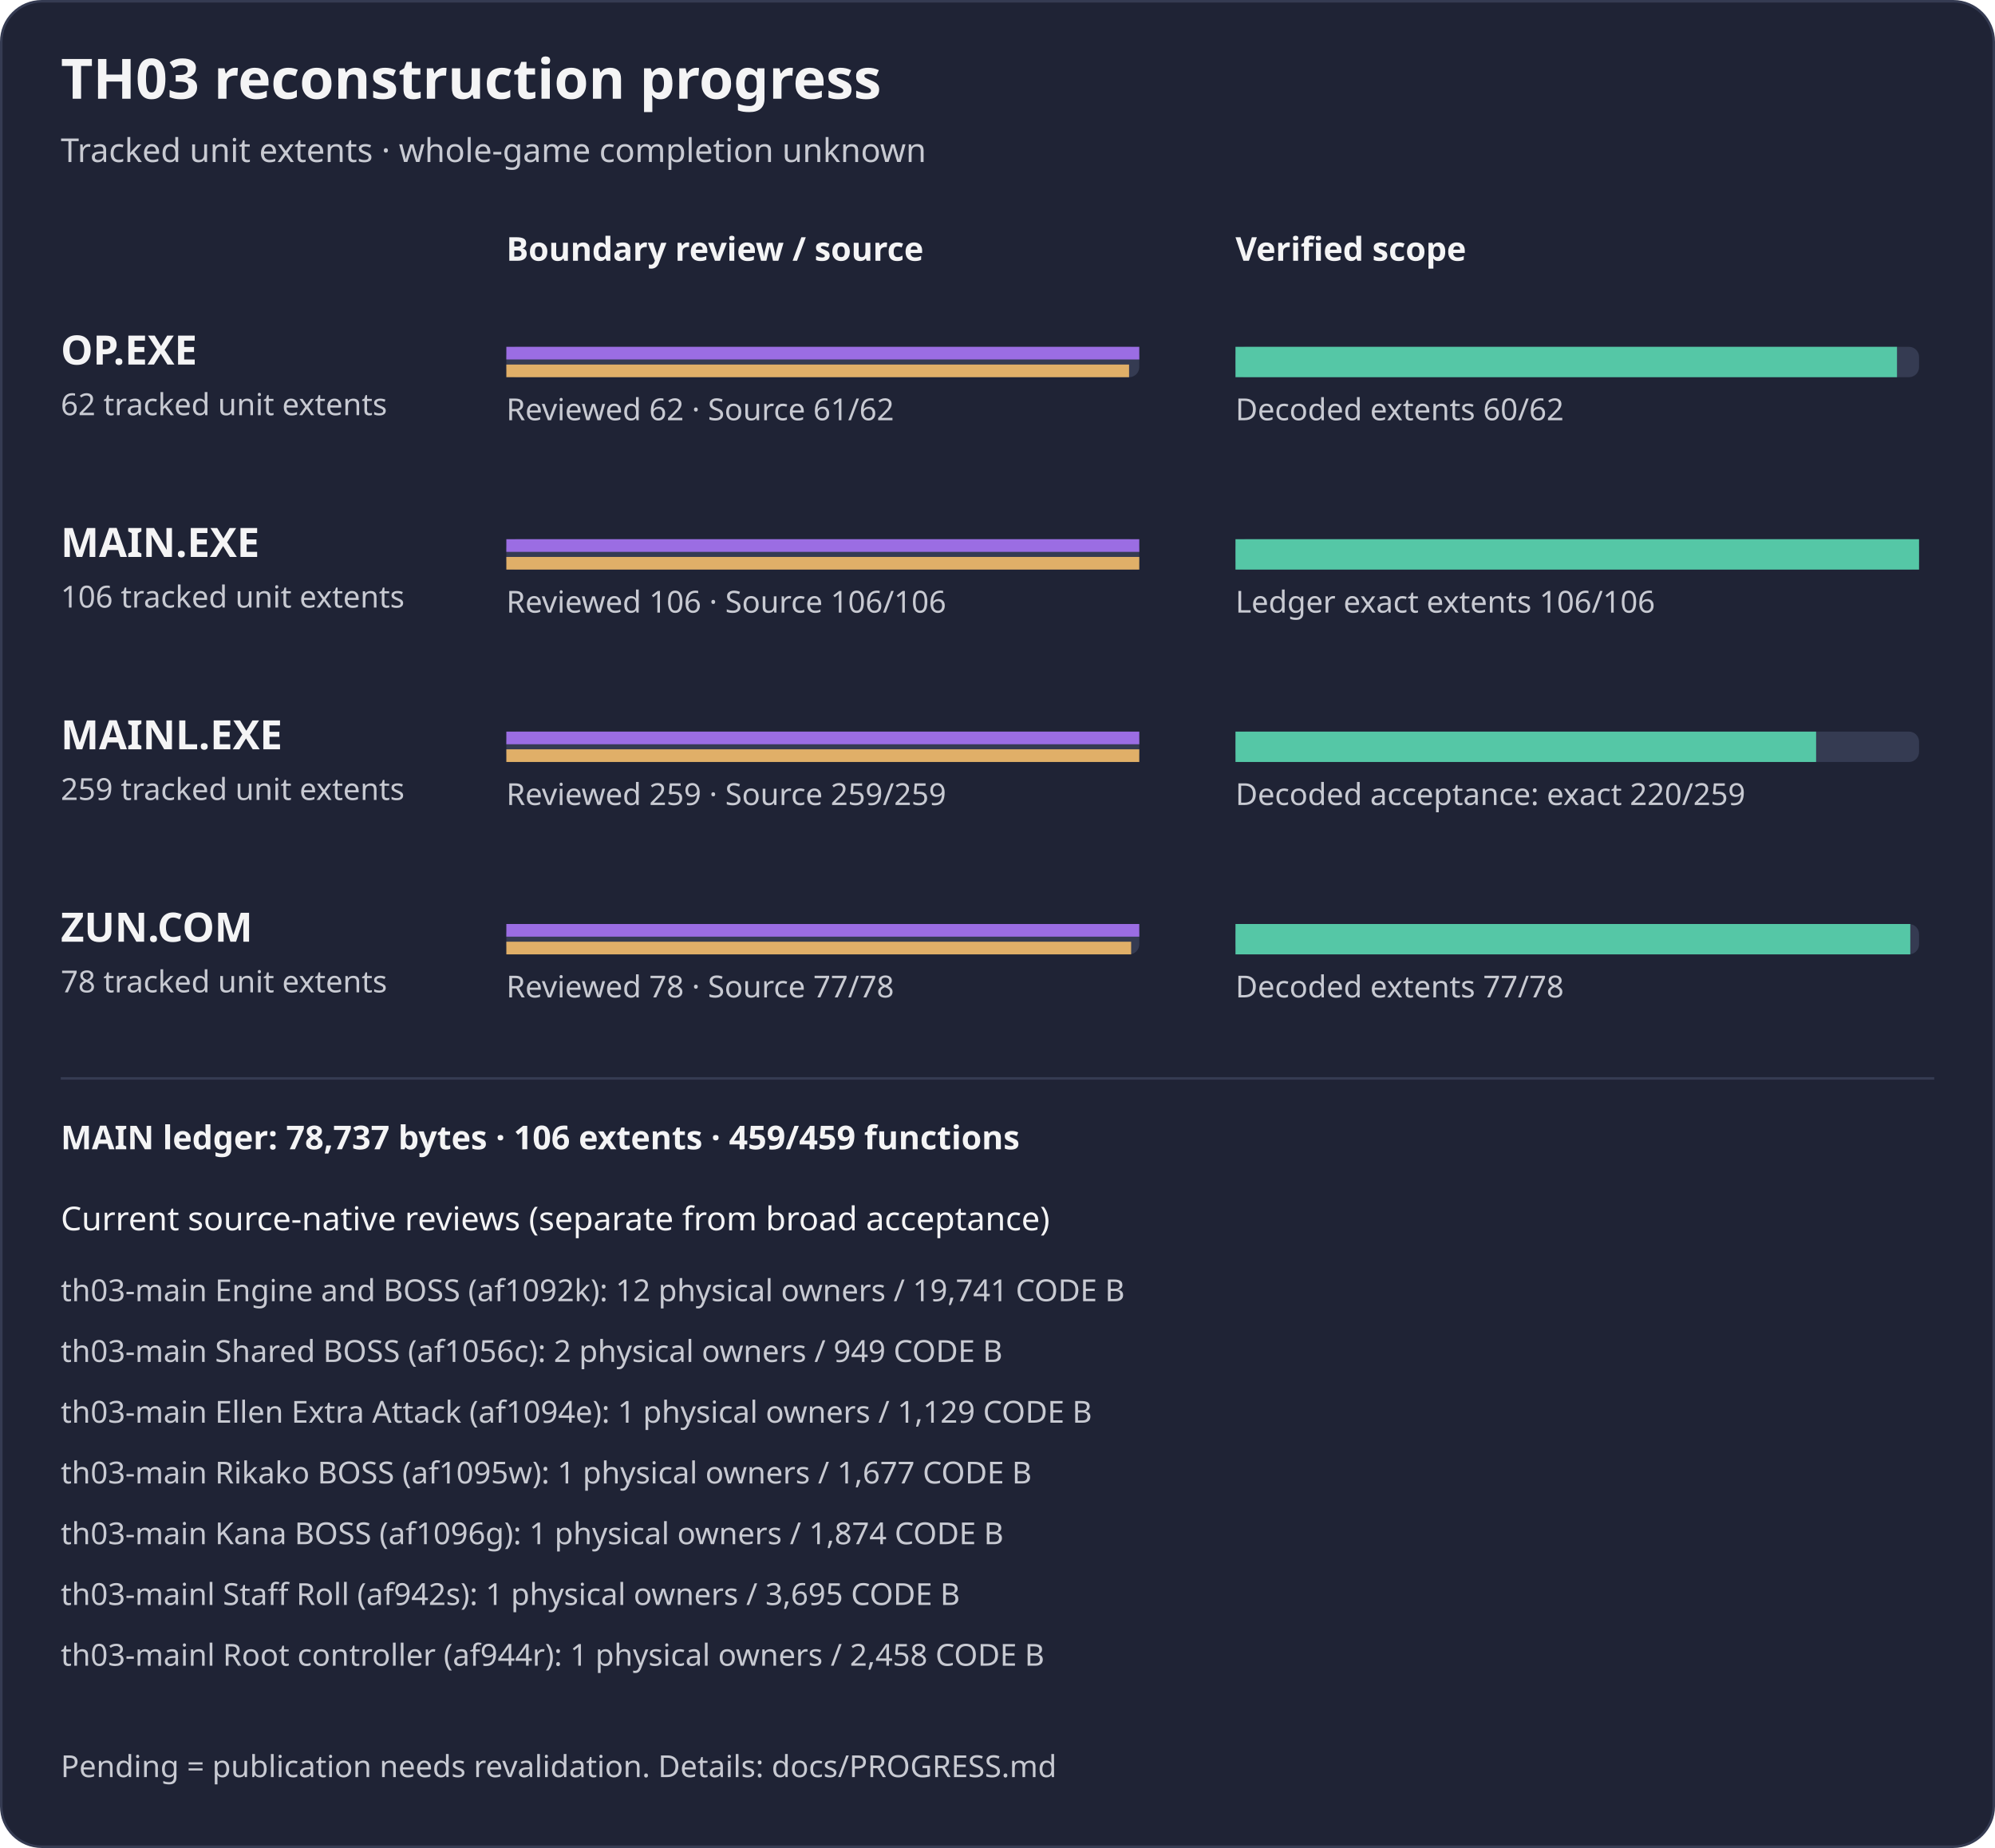
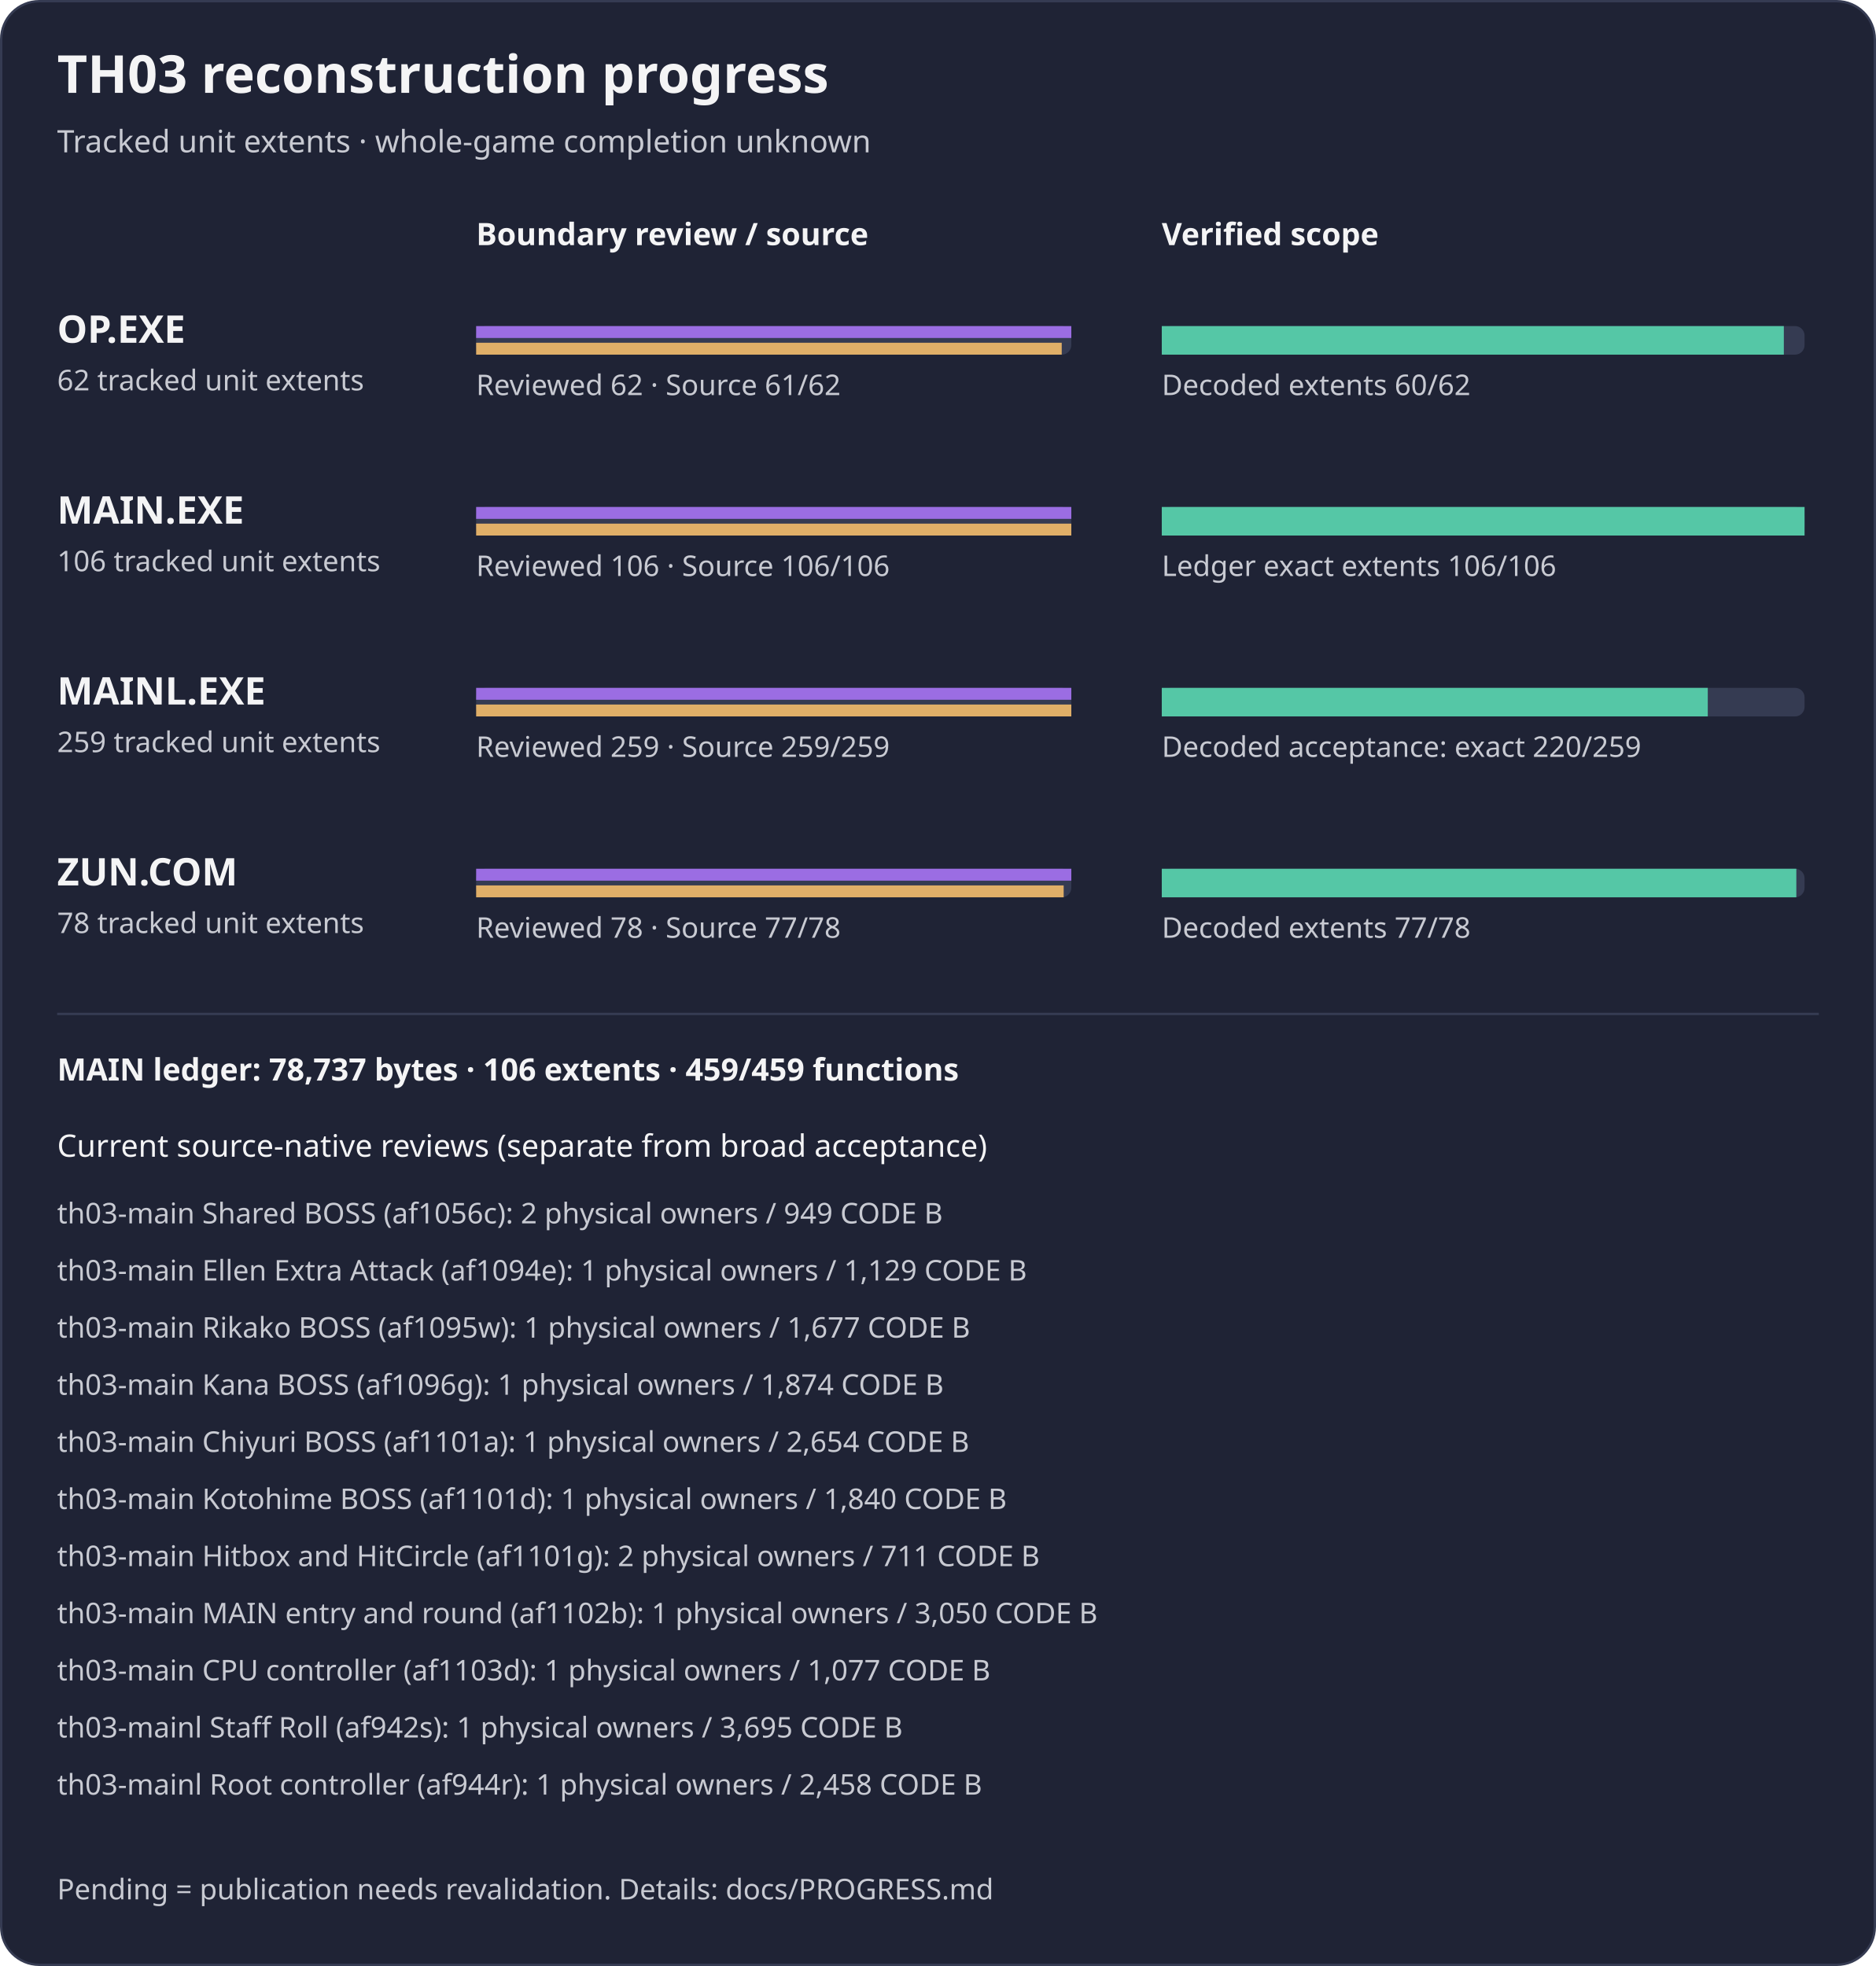
- <svg xmlns="http://www.w3.org/2000/svg" width="788" height="730" viewBox="0 0 788 730" role="img" aria-label="TH03 reviewed subset reconstruction progress">
-   <rect x="0.5" y="0.5" width="787" height="729" rx="16" fill="#1f2335" stroke="#353b52" />
+ <svg xmlns="http://www.w3.org/2000/svg" width="788" height="826" viewBox="0 0 788 826" role="img" aria-label="TH03 reviewed subset reconstruction progress">
+   <rect x="0.5" y="0.5" width="787" height="825" rx="16" fill="#1f2335" stroke="#353b52" />
  <text x="24" y="39" fill="#f4f4f5" font-family="sans-serif" font-size="22" font-weight="600">TH03 reconstruction progress</text>
  <text x="24" y="64" fill="#c8cad2" font-family="sans-serif" font-size="13">Tracked unit extents · whole-game completion unknown</text>
  <text x="200" y="103" fill="#f4f4f5" font-family="sans-serif" font-size="13" font-weight="600">Boundary review / source</text>
  <text x="488" y="103" fill="#f4f4f5" font-family="sans-serif" font-size="13" font-weight="600">Verified scope</text>
  <g aria-label="OP.EXE bars count tracked unit extents, not functions; source-present is not exact">
    <text x="24" y="144" fill="#f4f4f5" font-family="sans-serif" font-size="16" font-weight="600">OP.EXE</text>
    <text x="24" y="164" fill="#c8cad2" font-family="sans-serif" font-size="12">62 tracked unit extents</text>
    <rect x="200" y="137" width="250" height="12" rx="4" fill="#353b52" />
    <rect x="488" y="137" width="270" height="12" rx="4" fill="#353b52" />
    <rect x="200" y="137" width="250.00" height="5" fill="#9b6de3" />
    <rect x="200" y="144" width="245.97" height="5" fill="#e0af68" />
    <rect x="488" y="137" width="261.29" height="12" fill="#55c7a6" />
    <text x="200" y="166" fill="#c8cad2" font-family="sans-serif" font-size="12">Reviewed 62 · Source 61/62</text>
    <text x="488" y="166" fill="#c8cad2" font-family="sans-serif" font-size="12">Decoded extents 60/62</text>
  </g>
  <g aria-label="MAIN.EXE bars count tracked unit extents, not functions; source-present is not exact">
    <text x="24" y="220" fill="#f4f4f5" font-family="sans-serif" font-size="16" font-weight="600">MAIN.EXE</text>
    <text x="24" y="240" fill="#c8cad2" font-family="sans-serif" font-size="12">106 tracked unit extents</text>
    <rect x="200" y="213" width="250" height="12" rx="4" fill="#353b52" />
    <rect x="488" y="213" width="270" height="12" rx="4" fill="#353b52" />
    <rect x="200" y="213" width="250.00" height="5" fill="#9b6de3" />
    <rect x="200" y="220" width="250.00" height="5" fill="#e0af68" />
    <rect x="488" y="213" width="270.00" height="12" fill="#55c7a6" />
    <text x="200" y="242" fill="#c8cad2" font-family="sans-serif" font-size="12">Reviewed 106 · Source 106/106</text>
    <text x="488" y="242" fill="#c8cad2" font-family="sans-serif" font-size="12">Ledger exact extents 106/106</text>
  </g>
  <g aria-label="MAINL bars count tracked unit extents, not functions; source-present is not exact">
    <text x="24" y="296" fill="#f4f4f5" font-family="sans-serif" font-size="16" font-weight="600">MAINL.EXE</text>
    <text x="24" y="316" fill="#c8cad2" font-family="sans-serif" font-size="12">259 tracked unit extents</text>
    <rect x="200" y="289" width="250" height="12" rx="4" fill="#353b52" />
    <rect x="488" y="289" width="270" height="12" rx="4" fill="#353b52" />
    <rect x="200" y="289" width="250.00" height="5" fill="#9b6de3" />
    <rect x="200" y="296" width="250.00" height="5" fill="#e0af68" />
    <rect x="488" y="289" width="229.34" height="12" fill="#55c7a6" />
    <text x="200" y="318" fill="#c8cad2" font-family="sans-serif" font-size="12">Reviewed 259 · Source 259/259</text>
    <text x="488" y="318" fill="#c8cad2" font-family="sans-serif" font-size="12">Decoded acceptance: exact 220/259</text>
  </g>
  <g aria-label="ZUN.COM bars count tracked unit extents, not functions; source-present is not exact">
    <text x="24" y="372" fill="#f4f4f5" font-family="sans-serif" font-size="16" font-weight="600">ZUN.COM</text>
    <text x="24" y="392" fill="#c8cad2" font-family="sans-serif" font-size="12">78 tracked unit extents</text>
    <rect x="200" y="365" width="250" height="12" rx="4" fill="#353b52" />
    <rect x="488" y="365" width="270" height="12" rx="4" fill="#353b52" />
    <rect x="200" y="365" width="250.00" height="5" fill="#9b6de3" />
    <rect x="200" y="372" width="246.79" height="5" fill="#e0af68" />
    <rect x="488" y="365" width="266.54" height="12" fill="#55c7a6" />
    <text x="200" y="394" fill="#c8cad2" font-family="sans-serif" font-size="12">Reviewed 78 · Source 77/78</text>
    <text x="488" y="394" fill="#c8cad2" font-family="sans-serif" font-size="12">Decoded extents 77/78</text>
  </g>
  <path d="M24 426 H764" stroke="#353b52" />
  <text x="24" y="454" fill="#f4f4f5" font-family="sans-serif" font-size="13" font-weight="600">MAIN ledger: 78,737 bytes · 106 extents · 459/459 functions</text>
  <text x="24" y="486" fill="#f4f4f5" font-family="sans-serif" font-size="13">Current source-native reviews (separate from broad acceptance)</text>
-   <text x="24" y="514" fill="#c8cad2" font-family="sans-serif" font-size="12">th03-main Engine and BOSS (af1092k): 12 physical owners / 19,741 CODE B</text>
-   <text x="24" y="538" fill="#c8cad2" font-family="sans-serif" font-size="12">th03-main Shared BOSS (af1056c): 2 physical owners / 949 CODE B</text>
-   <text x="24" y="562" fill="#c8cad2" font-family="sans-serif" font-size="12">th03-main Ellen Extra Attack (af1094e): 1 physical owners / 1,129 CODE B</text>
-   <text x="24" y="586" fill="#c8cad2" font-family="sans-serif" font-size="12">th03-main Rikako BOSS (af1095w): 1 physical owners / 1,677 CODE B</text>
-   <text x="24" y="610" fill="#c8cad2" font-family="sans-serif" font-size="12">th03-main Kana BOSS (af1096g): 1 physical owners / 1,874 CODE B</text>
-   <text x="24" y="634" fill="#c8cad2" font-family="sans-serif" font-size="12">th03-mainl Staff Roll (af942s): 1 physical owners / 3,695 CODE B</text>
-   <text x="24" y="658" fill="#c8cad2" font-family="sans-serif" font-size="12">th03-mainl Root controller (af944r): 1 physical owners / 2,458 CODE B</text>
-   <text x="24" y="702" fill="#c8cad2" font-family="sans-serif" font-size="12">Pending = publication needs revalidation. Details: docs/PROGRESS.md</text>
+   <text x="24" y="514" fill="#c8cad2" font-family="sans-serif" font-size="12">th03-main Shared BOSS (af1056c): 2 physical owners / 949 CODE B</text>
+   <text x="24" y="538" fill="#c8cad2" font-family="sans-serif" font-size="12">th03-main Ellen Extra Attack (af1094e): 1 physical owners / 1,129 CODE B</text>
+   <text x="24" y="562" fill="#c8cad2" font-family="sans-serif" font-size="12">th03-main Rikako BOSS (af1095w): 1 physical owners / 1,677 CODE B</text>
+   <text x="24" y="586" fill="#c8cad2" font-family="sans-serif" font-size="12">th03-main Kana BOSS (af1096g): 1 physical owners / 1,874 CODE B</text>
+   <text x="24" y="610" fill="#c8cad2" font-family="sans-serif" font-size="12">th03-main Chiyuri BOSS (af1101a): 1 physical owners / 2,654 CODE B</text>
+   <text x="24" y="634" fill="#c8cad2" font-family="sans-serif" font-size="12">th03-main Kotohime BOSS (af1101d): 1 physical owners / 1,840 CODE B</text>
+   <text x="24" y="658" fill="#c8cad2" font-family="sans-serif" font-size="12">th03-main Hitbox and HitCircle (af1101g): 2 physical owners / 711 CODE B</text>
+   <text x="24" y="682" fill="#c8cad2" font-family="sans-serif" font-size="12">th03-main MAIN entry and round (af1102b): 1 physical owners / 3,050 CODE B</text>
+   <text x="24" y="706" fill="#c8cad2" font-family="sans-serif" font-size="12">th03-main CPU controller (af1103d): 1 physical owners / 1,077 CODE B</text>
+   <text x="24" y="730" fill="#c8cad2" font-family="sans-serif" font-size="12">th03-mainl Staff Roll (af942s): 1 physical owners / 3,695 CODE B</text>
+   <text x="24" y="754" fill="#c8cad2" font-family="sans-serif" font-size="12">th03-mainl Root controller (af944r): 1 physical owners / 2,458 CODE B</text>
+   <text x="24" y="798" fill="#c8cad2" font-family="sans-serif" font-size="12">Pending = publication needs revalidation. Details: docs/PROGRESS.md</text>
</svg>
